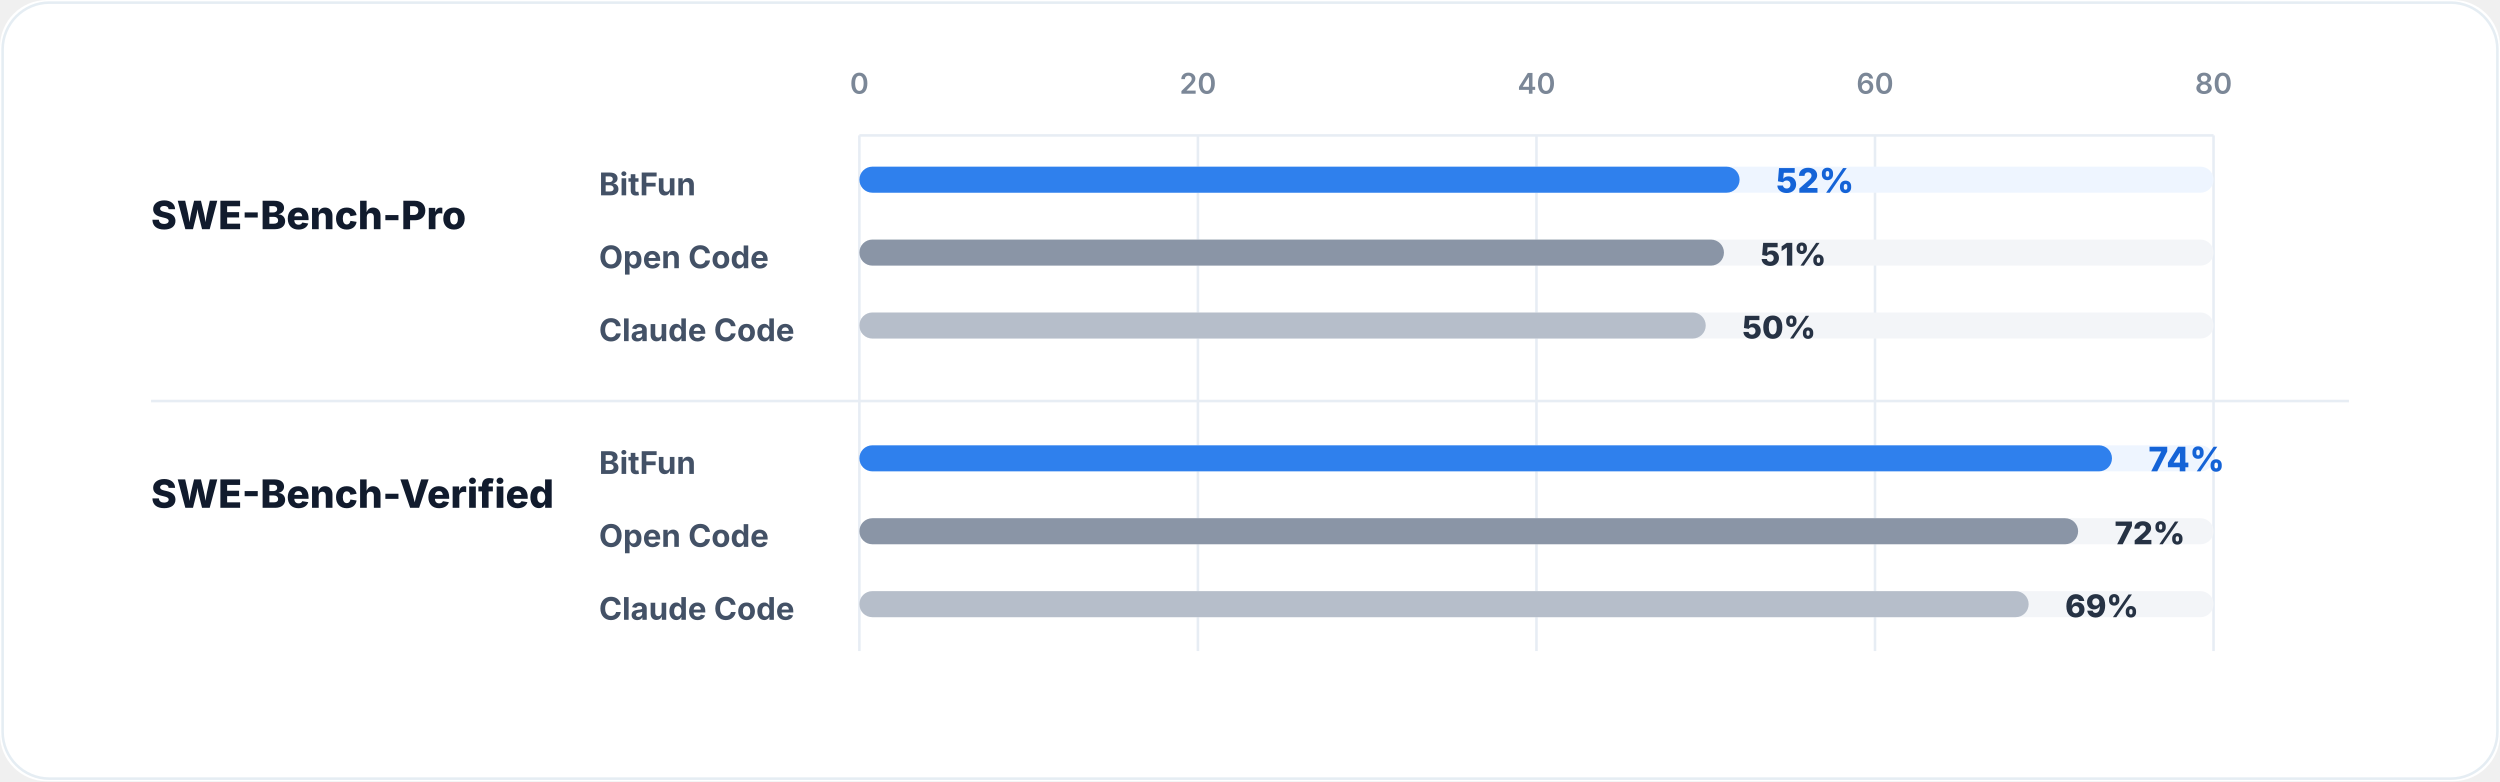
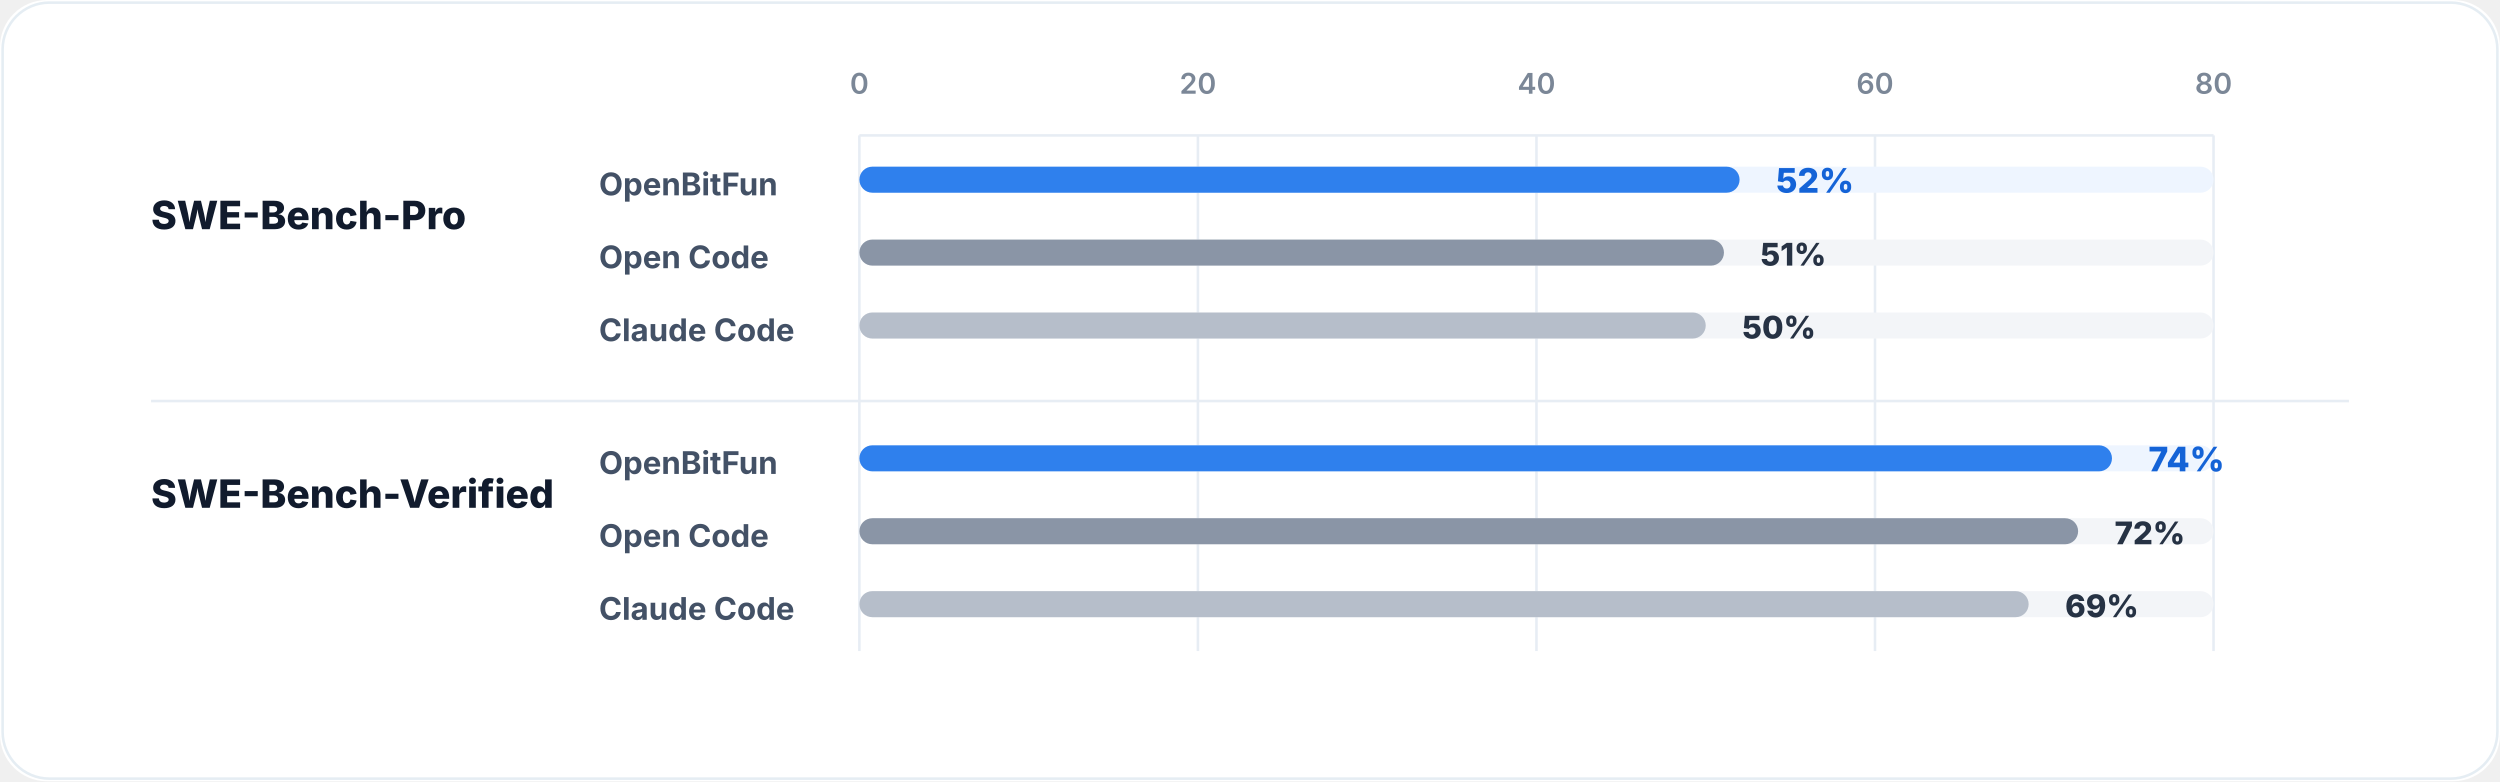
<svg xmlns="http://www.w3.org/2000/svg" width="960" height="300" viewBox="0 0 960 300" role="img" aria-labelledby="title desc">
  <rect width="960" height="300" rx="18" fill="#ffffff" />
  <rect x="1" y="1" width="958" height="298" rx="18" fill="none" stroke="#e5edf3" />
  <style>
    .axis { font: 600 11px Inter, "Segoe UI", Arial, sans-serif; fill: #7b8797; }
    .bench { font: 800 15px Inter, "Segoe UI", Arial, sans-serif; fill: #111b2d; }
    .agent { font: 700 12px Inter, "Segoe UI", Arial, sans-serif; fill: #435166; }
    .value { font: 800 12px Inter, "Segoe UI", Arial, sans-serif; fill: #263244; }
-     .value-bitfun { font: 800 13px Inter, "Segoe UI", Arial, sans-serif; fill: #1463d7; }
+     .value-openbitfun { font: 800 13px Inter, "Segoe UI", Arial, sans-serif; fill: #1463d7; }
    .grid { stroke: #e7edf4; stroke-width: 1; }
  </style>
  <line x1="330" y1="52" x2="850" y2="52" class="grid" />
  <line x1="330" y1="52" x2="330" y2="250" class="grid" />
  <line x1="460" y1="52" x2="460" y2="250" class="grid" />
  <line x1="590" y1="52" x2="590" y2="250" class="grid" />
  <line x1="720" y1="52" x2="720" y2="250" class="grid" />
  <line x1="850" y1="52" x2="850" y2="250" class="grid" />
  <text x="330" y="36" text-anchor="middle" class="axis">0</text>
  <text x="460" y="36" text-anchor="middle" class="axis">20</text>
  <text x="590" y="36" text-anchor="middle" class="axis">40</text>
  <text x="720" y="36" text-anchor="middle" class="axis">60</text>
  <text x="850" y="36" text-anchor="middle" class="axis">80</text>
  <text x="58" y="88" class="bench">SWE-Bench-Pro</text>
-   <text x="230" y="75" class="agent">BitFun</text>
+   <text x="230" y="75" class="agent">OpenBitFun</text>
  <rect x="330" y="64" width="520" height="10" rx="5" fill="#eef5ff" />
  <rect x="330" y="64" width="338" height="10" rx="5" fill="#2f80ed" />
-   <text x="682" y="74" class="value-bitfun">52%</text>
+   <text x="682" y="74" class="value-openbitfun">52%</text>
  <text x="230" y="103" class="agent">Open Code</text>
  <rect x="330" y="92" width="520" height="10" rx="5" fill="#f3f5f8" />
  <rect x="330" y="92" width="332" height="10" rx="5" fill="#8a95a6" />
  <text x="676" y="102" class="value">51%</text>
  <text x="230" y="131" class="agent">Claude Code</text>
  <rect x="330" y="120" width="520" height="10" rx="5" fill="#f3f5f8" />
  <rect x="330" y="120" width="325" height="10" rx="5" fill="#b6beca" />
  <text x="669" y="130" class="value">50%</text>
  <line x1="58" y1="154" x2="902" y2="154" class="grid" />
  <text x="58" y="195" class="bench">SWE-Bench-Verified</text>
-   <text x="230" y="182" class="agent">BitFun</text>
+   <text x="230" y="182" class="agent">OpenBitFun</text>
  <rect x="330" y="171" width="520" height="10" rx="5" fill="#eef5ff" />
  <rect x="330" y="171" width="481" height="10" rx="5" fill="#2f80ed" />
-   <text x="825" y="181" class="value-bitfun">74%</text>
+   <text x="825" y="181" class="value-openbitfun">74%</text>
  <text x="230" y="210" class="agent">Open Code</text>
  <rect x="330" y="199" width="520" height="10" rx="5" fill="#f3f5f8" />
  <rect x="330" y="199" width="468" height="10" rx="5" fill="#8a95a6" />
  <text x="812" y="209" class="value">72%</text>
  <text x="230" y="238" class="agent">Claude Code</text>
  <rect x="330" y="227" width="520" height="10" rx="5" fill="#f3f5f8" />
  <rect x="330" y="227" width="449" height="10" rx="5" fill="#b6beca" />
  <text x="793" y="237" class="value">69%</text>
</svg>
